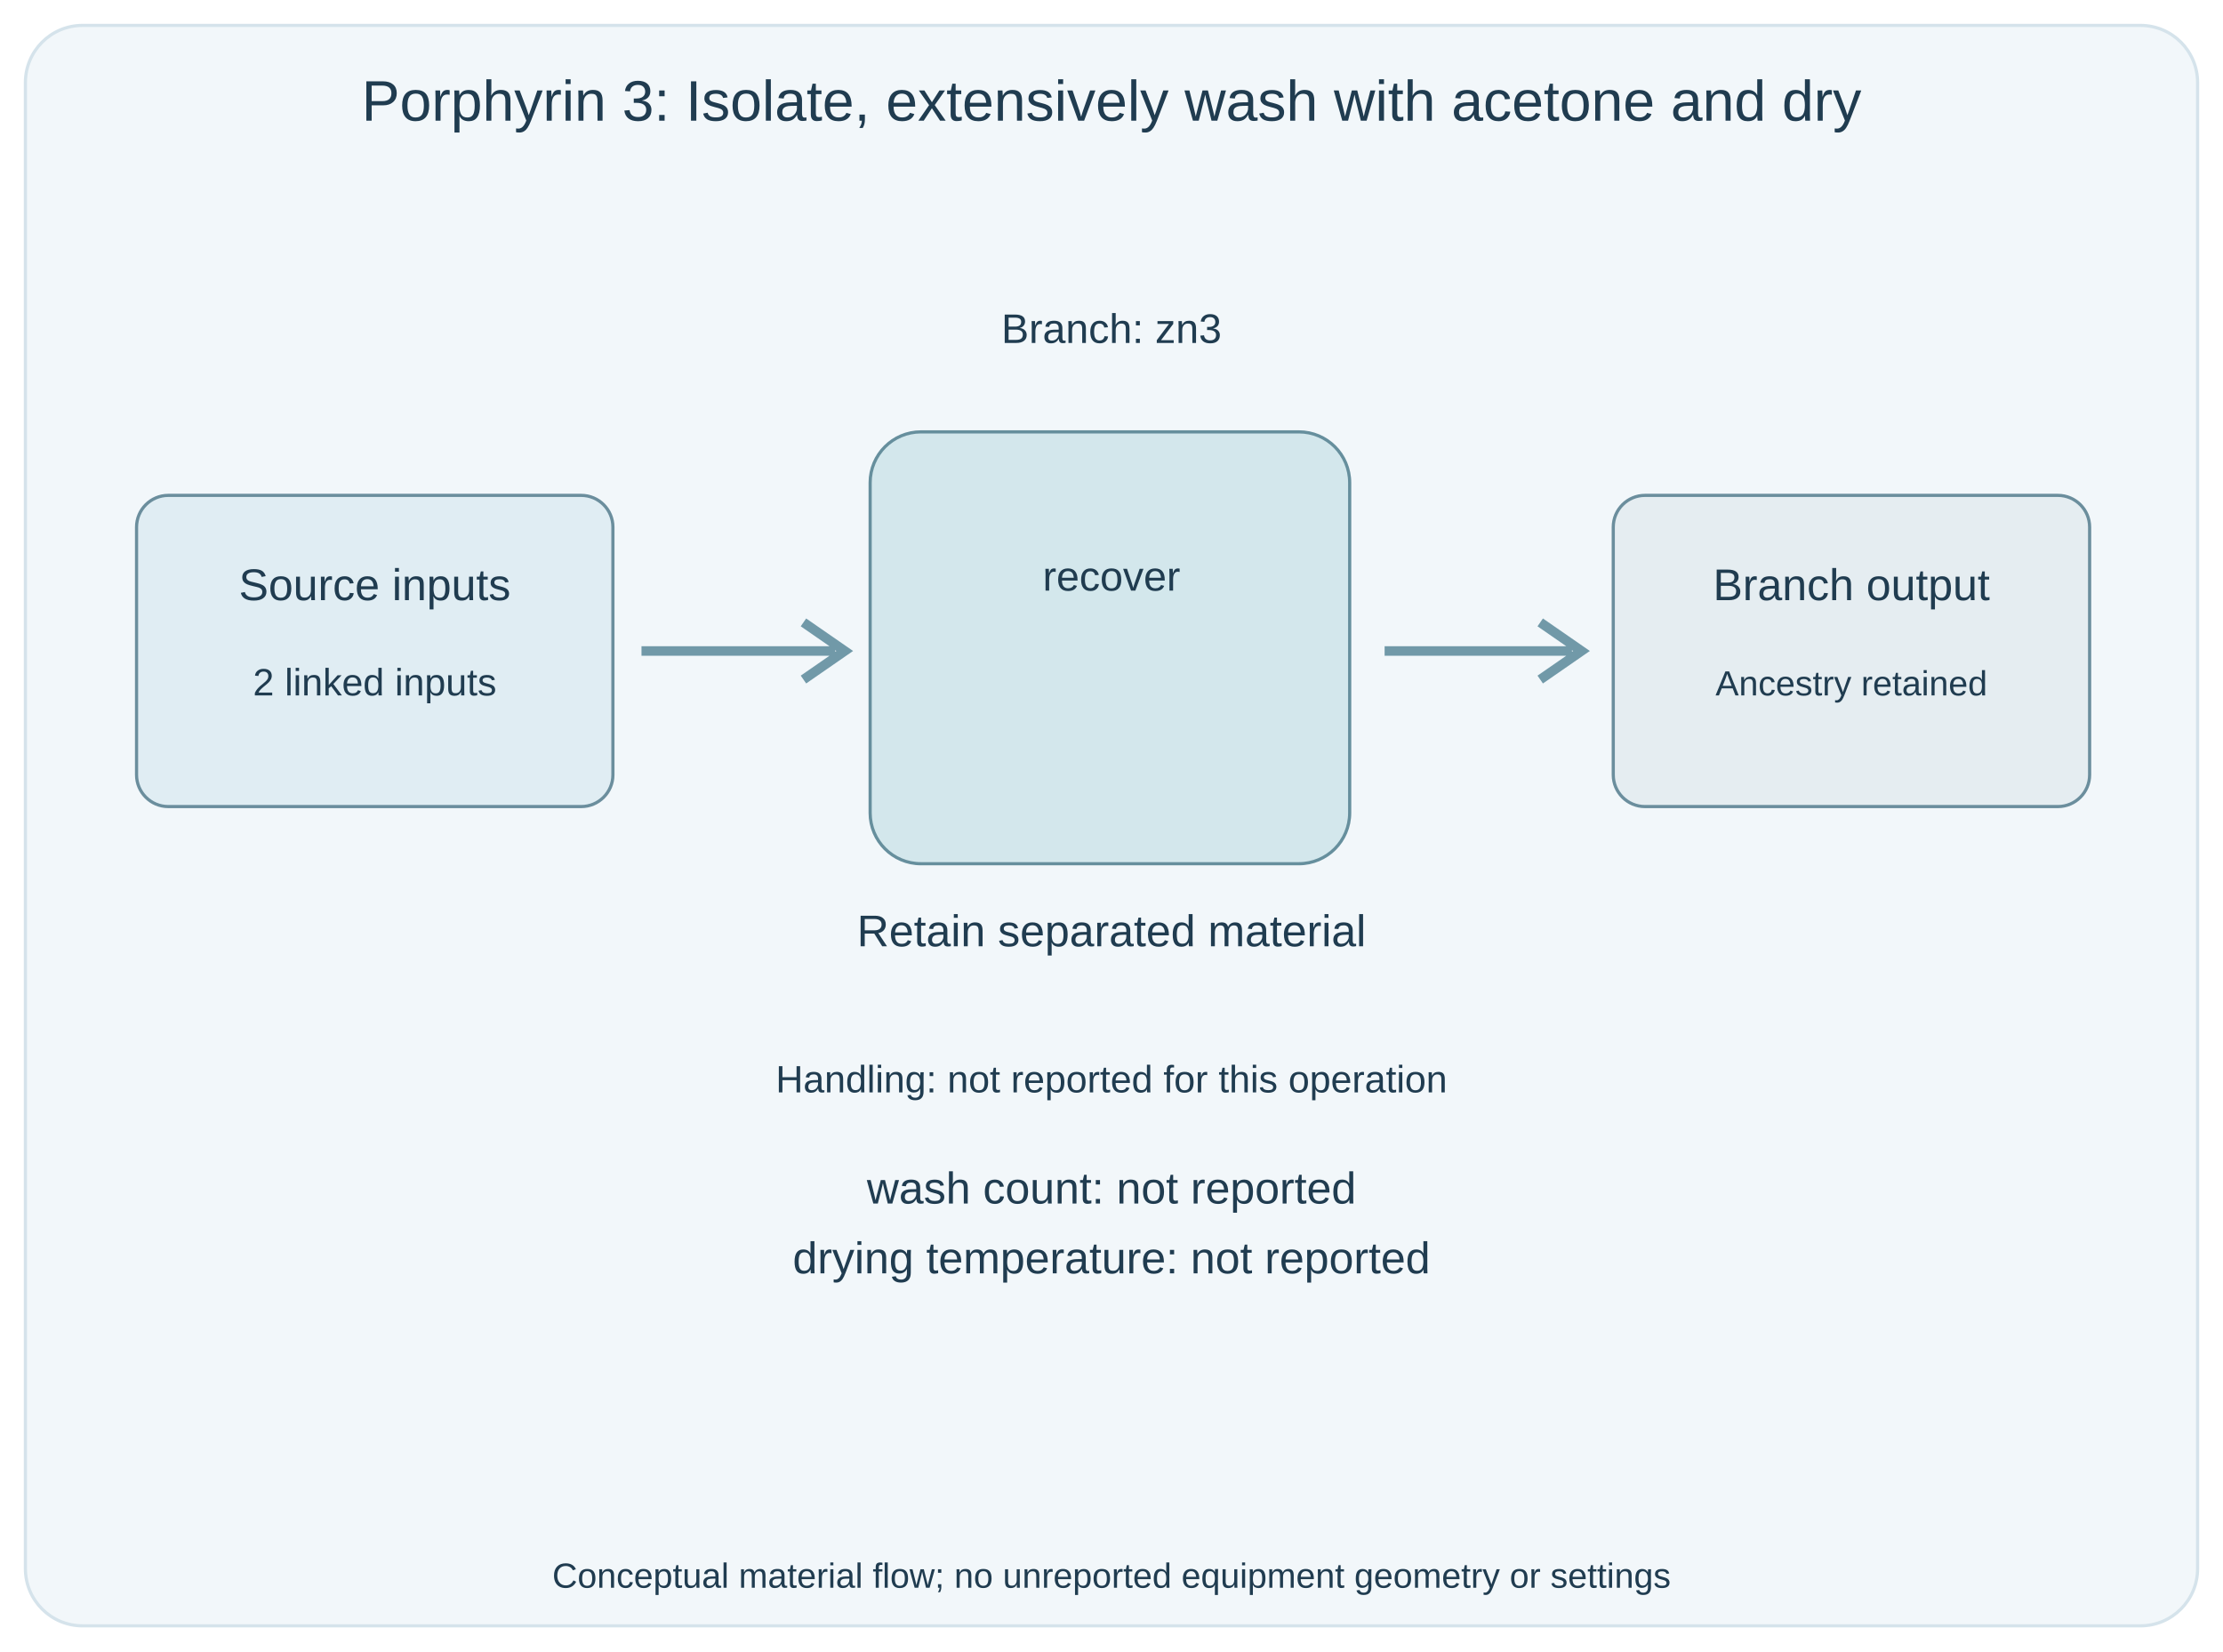
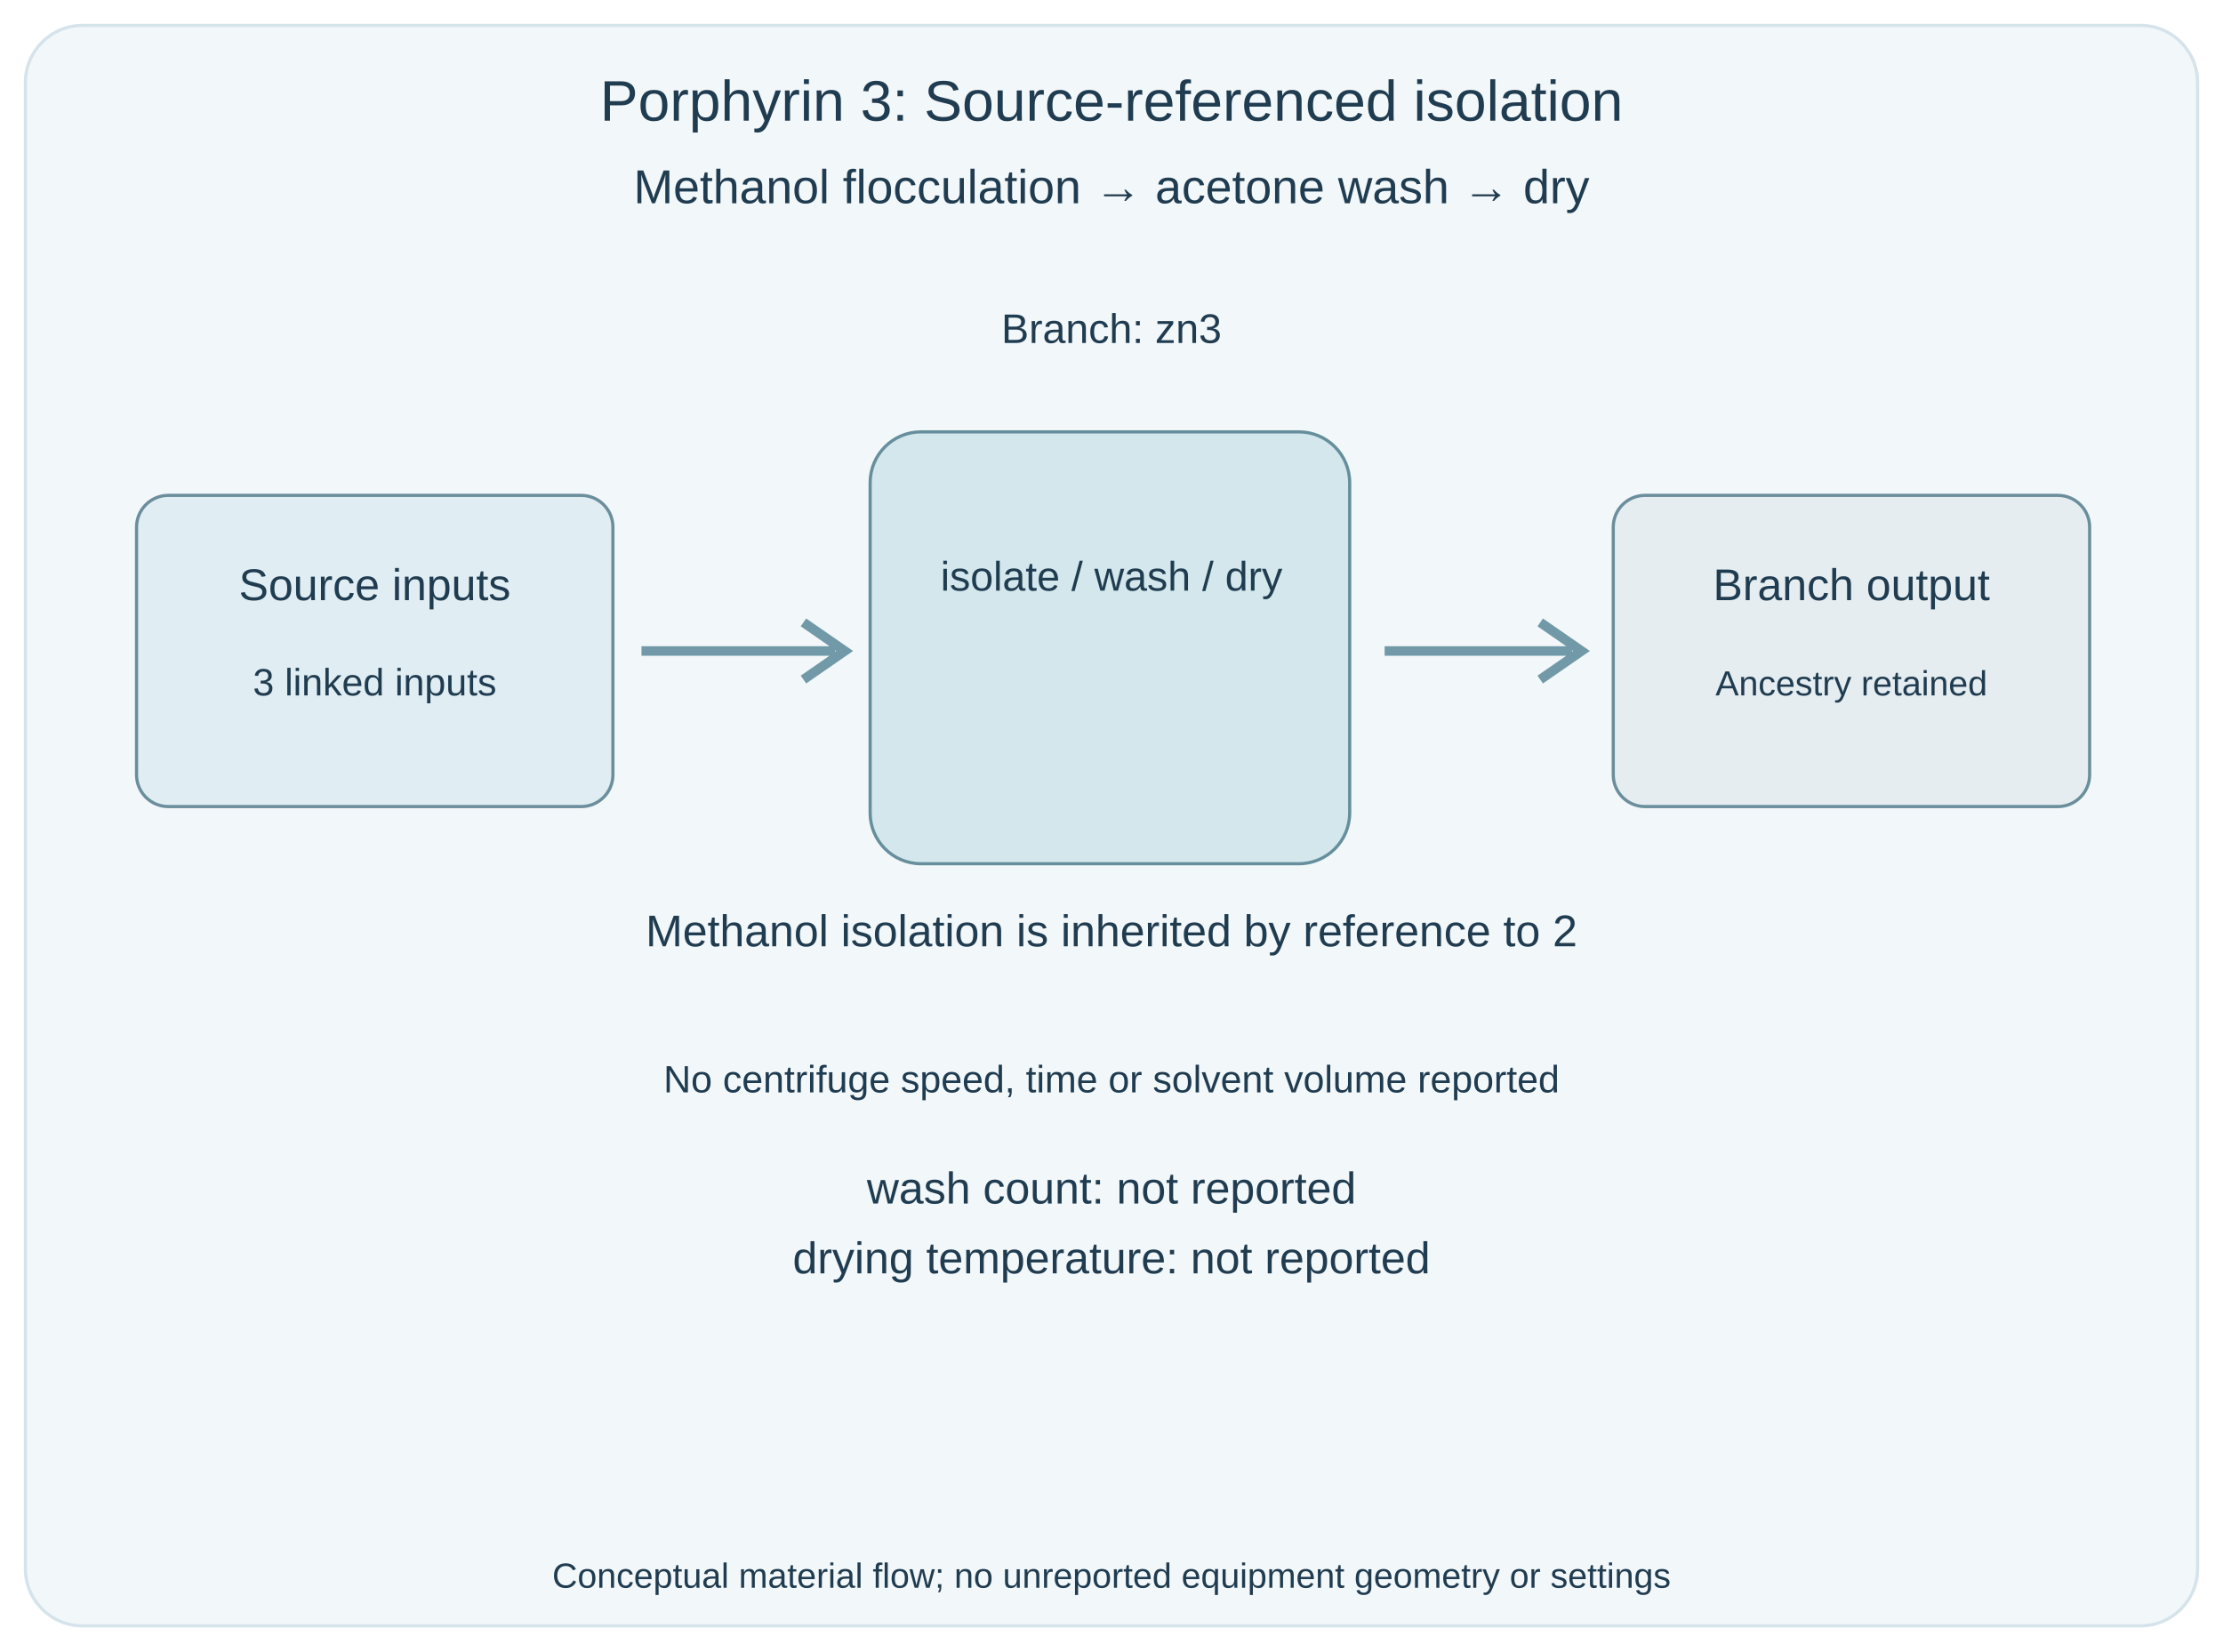
<svg xmlns="http://www.w3.org/2000/svg" viewBox="0 0 700 520" role="img">
  <rect x="8" y="8" width="684" height="504" rx="18" fill="#f2f7fa" stroke="#d5e3eb" />
-   <text x="350" y="38" text-anchor="middle" font-family="Arial" font-size="18" fill="#203c50">Porphyrin 3: Isolate, extensively wash with acetone and dry</text>
+   <text x="350" y="38" text-anchor="middle" font-family="Arial" font-size="18" fill="#203c50">Porphyrin 3: Source-referenced isolation</text>
+   <text x="350" y="64" text-anchor="middle" font-family="Arial" font-size="15" fill="#203c50">Methanol flocculation → acetone wash → dry</text>
  <text x="350" y="108" text-anchor="middle" font-family="Arial" font-size="13" fill="#203c50">Branch: zn3</text>
  <rect x="43" y="156" width="150" height="98" rx="10" fill="#e0edf3" stroke="#6b8e9d" />
  <path d="M202 205H263M253 196L266 205L253 214M436 205H495M485 196L498 205L485 214" fill="none" stroke="#7199a8" stroke-width="3" />
  <rect x="274" y="136" width="151" height="136" rx="16" fill="#d3e7ec" stroke="#668f9d" />
  <rect x="508" y="156" width="150" height="98" rx="10" fill="#e5edf1" stroke="#6b8e9d" />
  <text x="118" y="189" text-anchor="middle" font-family="Arial" font-size="14" fill="#203c50">Source inputs</text>
-   <text x="118" y="219" text-anchor="middle" font-family="Arial" font-size="12" fill="#203c50">2 linked inputs</text>
+   <text x="118" y="219" text-anchor="middle" font-family="Arial" font-size="12" fill="#203c50">3 linked inputs</text>
  <text x="583" y="189" text-anchor="middle" font-family="Arial" font-size="14" fill="#203c50">Branch output</text>
  <text x="583" y="219" text-anchor="middle" font-family="Arial" font-size="11" fill="#203c50">Ancestry retained</text>
-   <text x="350" y="186" text-anchor="middle" font-family="Arial" font-size="13" fill="#203c50">recover</text>
-   <text x="350" y="298" text-anchor="middle" font-family="Arial" font-size="14" fill="#203c50">Retain separated material</text>
-   <text x="350" y="344" text-anchor="middle" font-family="Arial" font-size="12" fill="#203c50">Handling: not reported for this operation</text>
+   <text x="350" y="186" text-anchor="middle" font-family="Arial" font-size="13" fill="#203c50">isolate / wash / dry</text>
+   <text x="350" y="298" text-anchor="middle" font-family="Arial" font-size="14" fill="#203c50">Methanol isolation is inherited by reference to 2</text>
+   <text x="350" y="344" text-anchor="middle" font-family="Arial" font-size="12" fill="#203c50">No centrifuge speed, time or solvent volume reported</text>
  <text x="350" y="379" text-anchor="middle" font-family="Arial" font-size="14" fill="#203c50">wash count: not reported</text>
  <text x="350" y="401" text-anchor="middle" font-family="Arial" font-size="14" fill="#203c50">drying temperature: not reported</text>
  <text x="350" y="500" text-anchor="middle" font-family="Arial" font-size="11" fill="#203c50">Conceptual material flow; no unreported equipment geometry or settings</text>
</svg>
